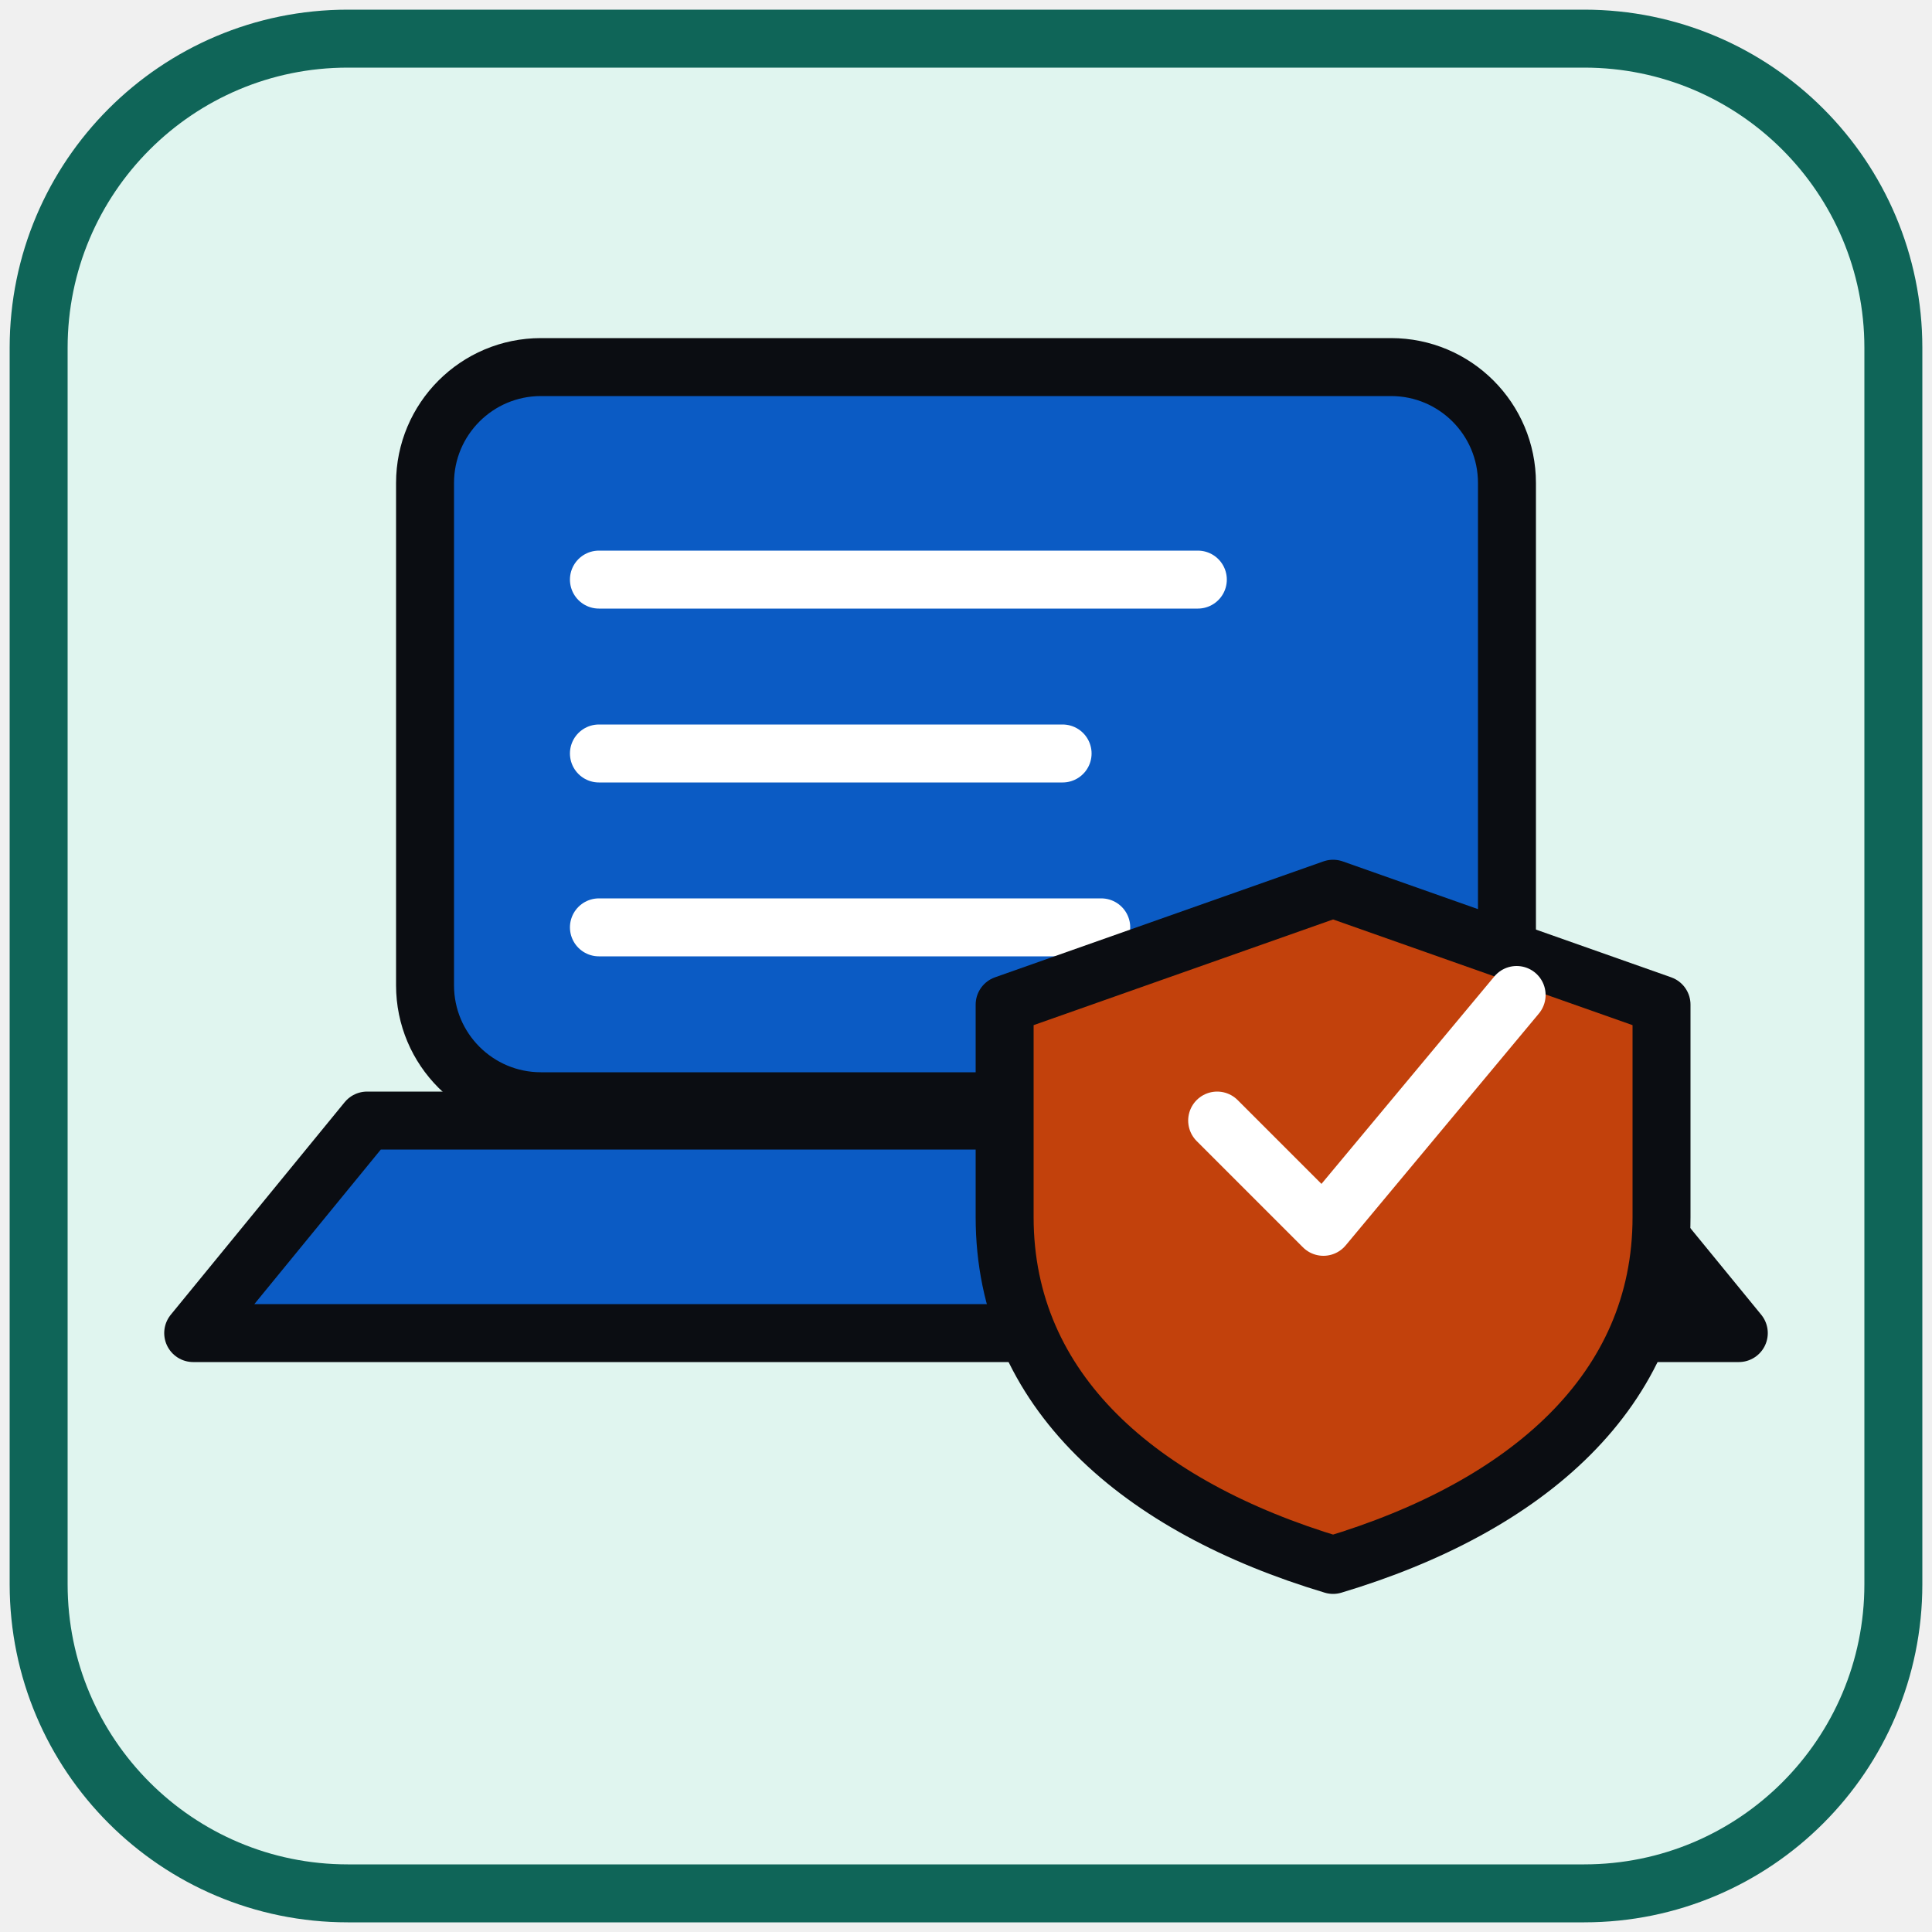
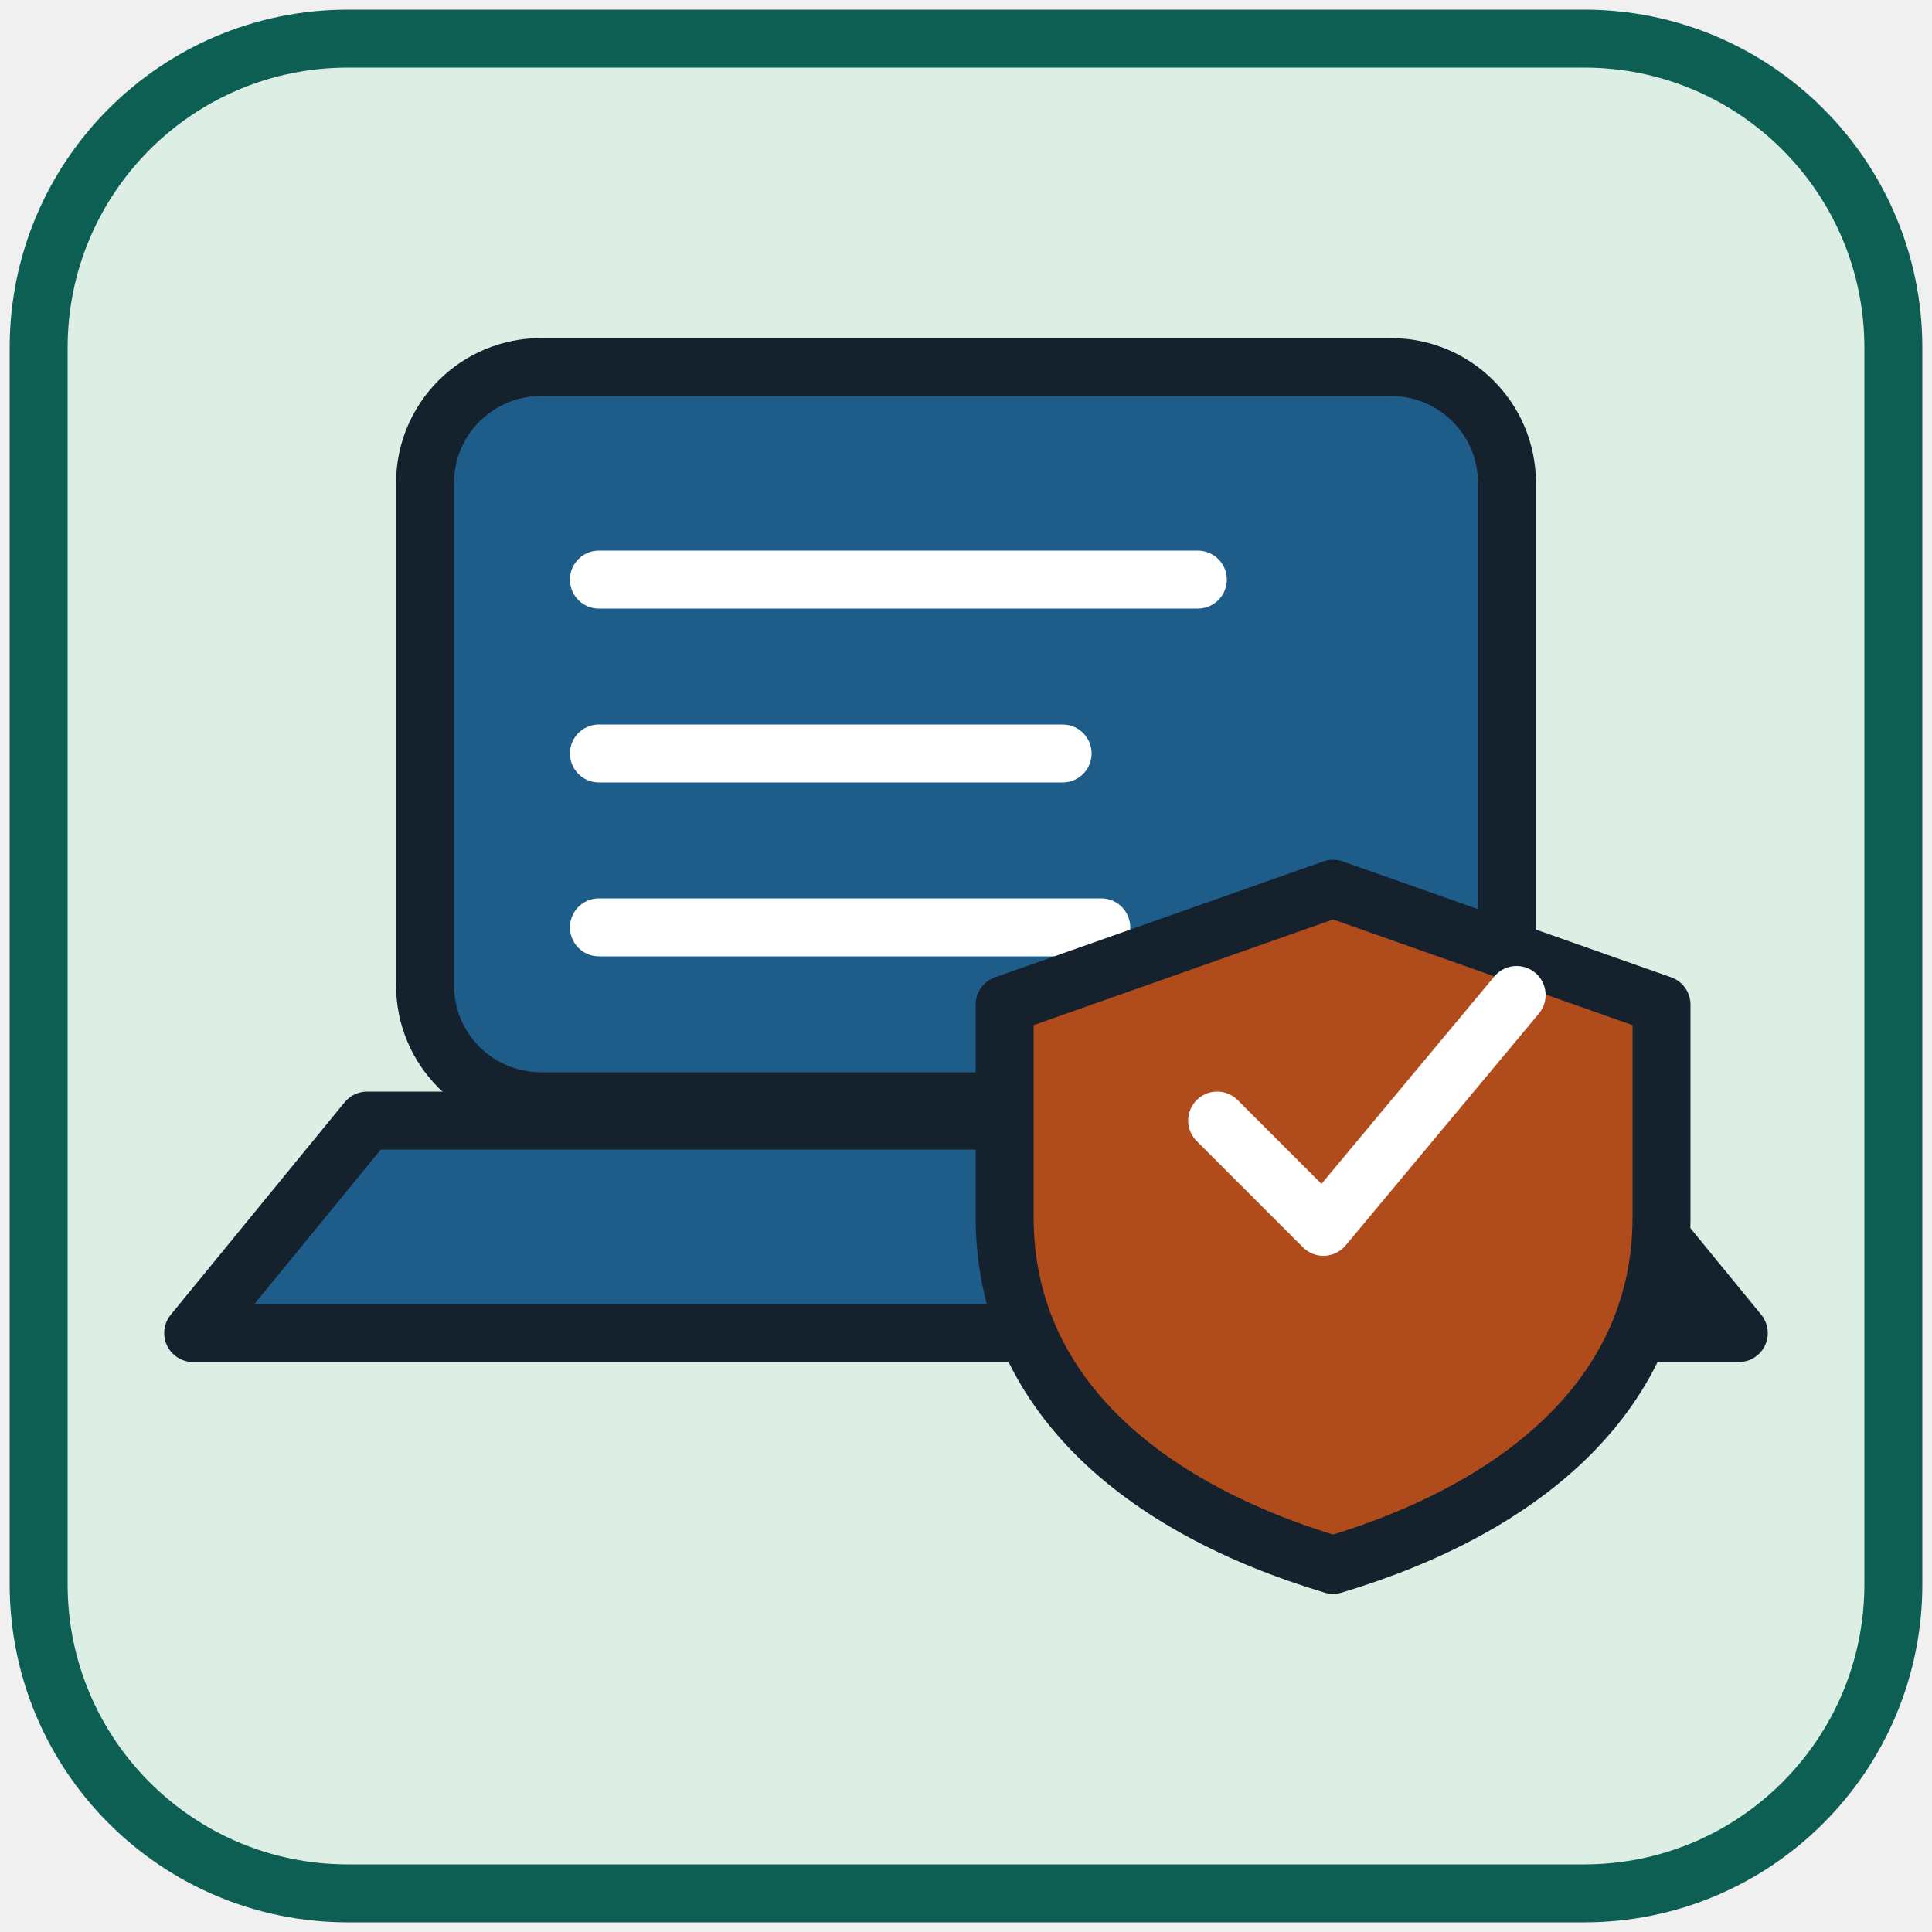
<svg xmlns="http://www.w3.org/2000/svg" viewBox="0 0 200 200" aria-hidden="true" focusable="false">
-   <rect x="4" y="4" width="192" height="192" rx="32" fill="#e0f5ef" stroke="#0f6558" stroke-width="6" />
-   <rect x="44" y="38" width="112" height="76" rx="12" fill="#0b5bc4" stroke="#0b0d12" stroke-width="6" />
+   <rect x="4" y="4" width="192" height="192" rx="32" fill="#ddefe4" stroke="#0c5f52" stroke-width="6" />
+   <rect x="44" y="38" width="112" height="76" rx="12" fill="#1e5d8a" stroke="#15222e" stroke-width="6" />
  <g fill="none" stroke="#ffffff" stroke-width="6" stroke-linecap="round">
    <path d="M62 60h62" />
    <path d="M62 78h48" />
    <path d="M62 96h52" />
  </g>
-   <path d="M38 116h124l18 22H20Z" fill="#0b5bc4" stroke="#0b0d12" stroke-width="6" stroke-linejoin="round" />
-   <path d="M138 92 172 104v22c0 18-14 30-34 36-20-6-34-18-34-36v-22Z" fill="#c2410c" stroke="#0b0d12" stroke-width="6" stroke-linejoin="round" />
+   <path d="M38 116h124l18 22H20Z" fill="#1e5d8a" stroke="#15222e" stroke-width="6" stroke-linejoin="round" />
+   <path d="M138 92 172 104v22c0 18-14 30-34 36-20-6-34-18-34-36v-22Z" fill="#b04b1c" stroke="#15222e" stroke-width="6" stroke-linejoin="round" />
  <path d="M126 116l11 11 20-24" fill="none" stroke="#ffffff" stroke-width="6" stroke-linecap="round" stroke-linejoin="round" />
</svg>
